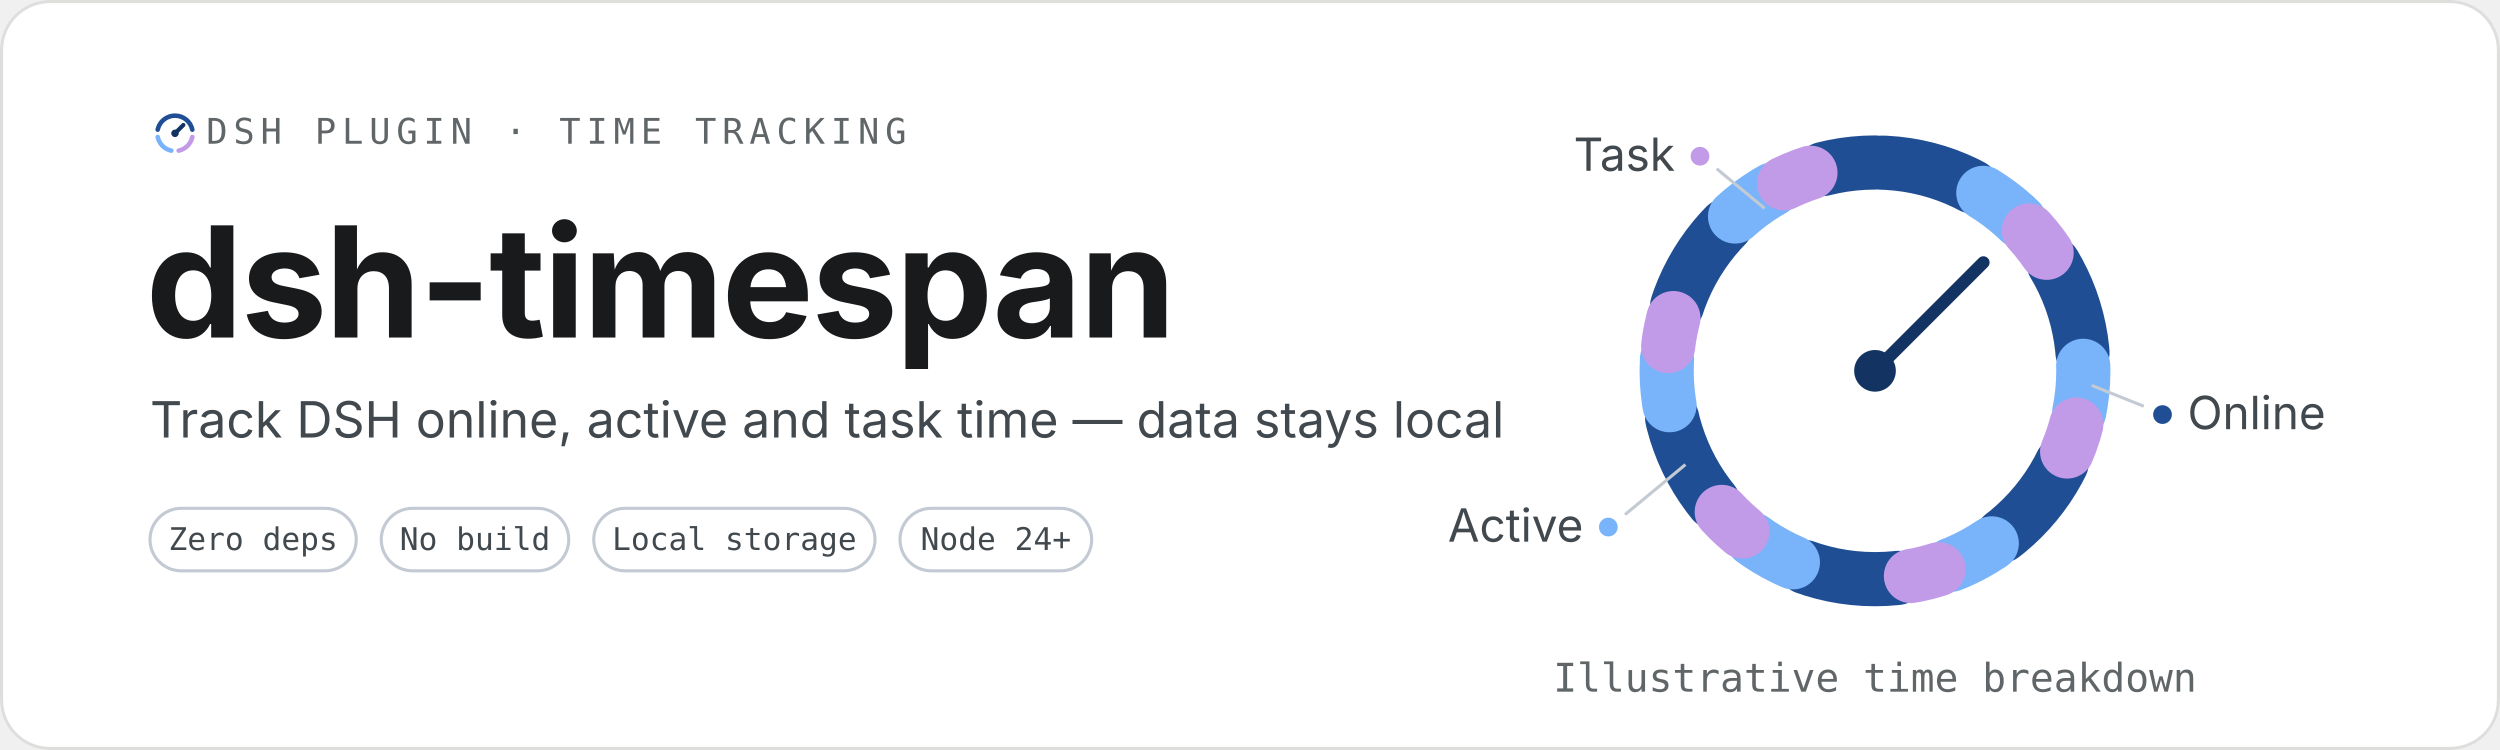
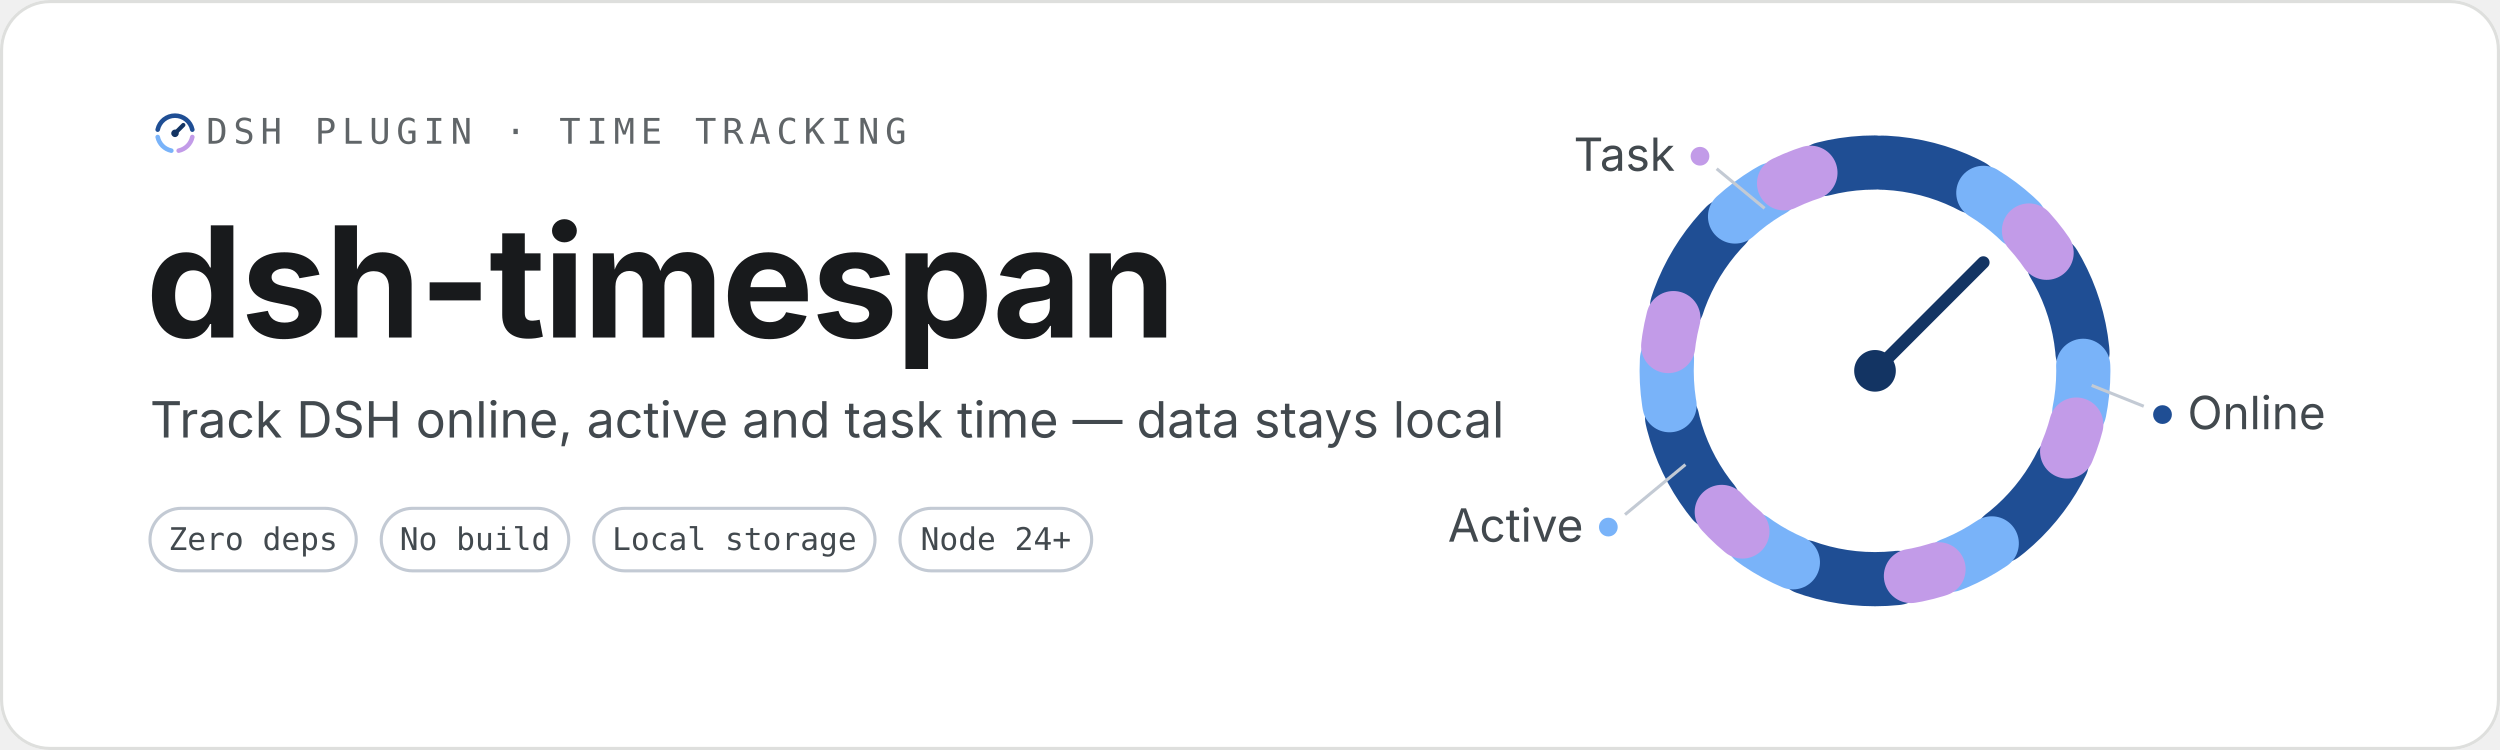
<svg xmlns="http://www.w3.org/2000/svg" xml:lang="en" width="1200" height="360" viewBox="0 0 1200 360" role="img" aria-labelledby="hero-title hero-desc">
  <rect width="1200" height="360" rx="24" fill="#ffffff" />
  <rect x="0.75" y="0.75" width="1198.5" height="358.5" rx="23.25" fill="none" stroke="#dedfdd" stroke-width="1.5" />
  <g id="title-block">
    <g transform="translate(72 54)">
      <g transform="translate(0 -2)" fill="none" stroke-width="2.2" stroke-linecap="round">
        <path d="M3.69 10.23 A8.5 8.5 0 0 1 20.31 10.23" stroke="#1f4e94" />
        <path d="M20.31 13.77 A8.5 8.5 0 0 1 13.77 20.31" stroke="#C29BE8" />
        <path d="M10.23 20.31 A8.5 8.5 0 0 1 3.69 13.77" stroke="#79b3f9" />
        <path d="M12 12l4-4" stroke="#133463" stroke-width="2" />
        <circle cx="12" cy="12" r="1.8" fill="#133463" stroke="none" />
      </g>
      <text x="27" y="15" font-size="17" letter-spacing="2.8" fill="#606568" font-family="ui-monospace, 'Cascadia Mono', Consolas, 'SFMono-Regular', Menlo, monospace">DSH PLUGIN · TIME TRACKING</text>
    </g>
    <text x="70" y="162" font-size="74" font-weight="700" letter-spacing="-1" fill="#181a1c" font-family="-apple-system, BlinkMacSystemFont, 'Segoe UI', 'PingFang SC', 'Microsoft YaHei', sans-serif">dsh-timespan</text>
    <text x="72" y="210" font-size="24" fill="#42494e" font-family="-apple-system, BlinkMacSystemFont, 'Segoe UI', 'PingFang SC', 'Microsoft YaHei', sans-serif">Track DSH online, active and task time — data stays local</text>
    <g id="meta-chips" font-size="15" fill="#42494e" font-family="ui-monospace, 'Cascadia Mono', Consolas, 'SFMono-Regular', Menlo, monospace">
      <rect x="72" y="244" width="99" height="30" rx="15" fill="none" stroke="#c3cad4" stroke-width="1.5" />
      <text x="121.5" y="264" text-anchor="middle">Zero deps</text>
      <rect x="183" y="244" width="90" height="30" rx="15" fill="none" stroke="#c3cad4" stroke-width="1.5" />
      <text x="228" y="264" text-anchor="middle">No build</text>
      <rect x="285" y="244" width="135" height="30" rx="15" fill="none" stroke="#c3cad4" stroke-width="1.5" />
      <text x="352.5" y="264" text-anchor="middle">Local storage</text>
      <rect x="432" y="244" width="92" height="30" rx="15" fill="none" stroke="#c3cad4" stroke-width="1.5" />
      <text x="478" y="264" text-anchor="middle">Node 24+</text>
    </g>
  </g>
  <g id="composite-ring">
    <g transform="rotate(-90 900 178)" stroke-linecap="round">
      <circle cx="900" cy="178" r="100" fill="none" stroke="#1f4e94" stroke-width="26" pathLength="100" stroke-dasharray="45.16 54.84" stroke-dashoffset="-3.17" />
      <circle cx="900" cy="178" r="100" fill="none" stroke="#79B3F9" stroke-width="26" pathLength="100" stroke-dasharray="22.16 77.84" stroke-dashoffset="-54.67" />
      <circle cx="900" cy="178" r="100" fill="none" stroke="#C29BE8" stroke-width="26" pathLength="100" stroke-dasharray="13.66 86.34" stroke-dashoffset="-83.17" />
    </g>
    <path d="M900 178 952 126" fill="none" stroke="#133463" stroke-width="6" stroke-linecap="round" />
    <circle cx="900" cy="178" r="10" fill="#133463" />
    <g font-family="-apple-system, BlinkMacSystemFont, 'Segoe UI', 'PingFang SC', 'Microsoft YaHei', sans-serif" font-size="22">
      <g id="label-online">
        <path d="M1004 185 1029 195" stroke="#c3cad4" stroke-width="1.5" fill="none" />
        <circle cx="1038" cy="199" r="4.5" fill="#1f4e94" />
        <text x="1050" y="206" fill="#42494e">Online</text>
      </g>
      <g id="label-active">
        <path d="M809 223 780 247" stroke="#c3cad4" stroke-width="1.5" fill="none" />
        <circle cx="772" cy="253" r="4.5" fill="#79B3F9" />
        <text x="760" y="260" text-anchor="end" fill="#42494e">Active</text>
      </g>
      <g id="label-task">
        <path d="M847 100 824 81" stroke="#c3cad4" stroke-width="1.5" fill="none" />
        <circle cx="816" cy="75" r="4.5" fill="#C29BE8" />
        <text x="804" y="82" text-anchor="end" fill="#42494e">Task</text>
      </g>
    </g>
-     <text x="900" y="332" text-anchor="middle" font-family="ui-monospace, 'Cascadia Mono', Consolas, 'SFMono-Regular', Menlo, monospace" font-size="19" fill="#606568">Illustrative time breakdown</text>
  </g>
</svg>
